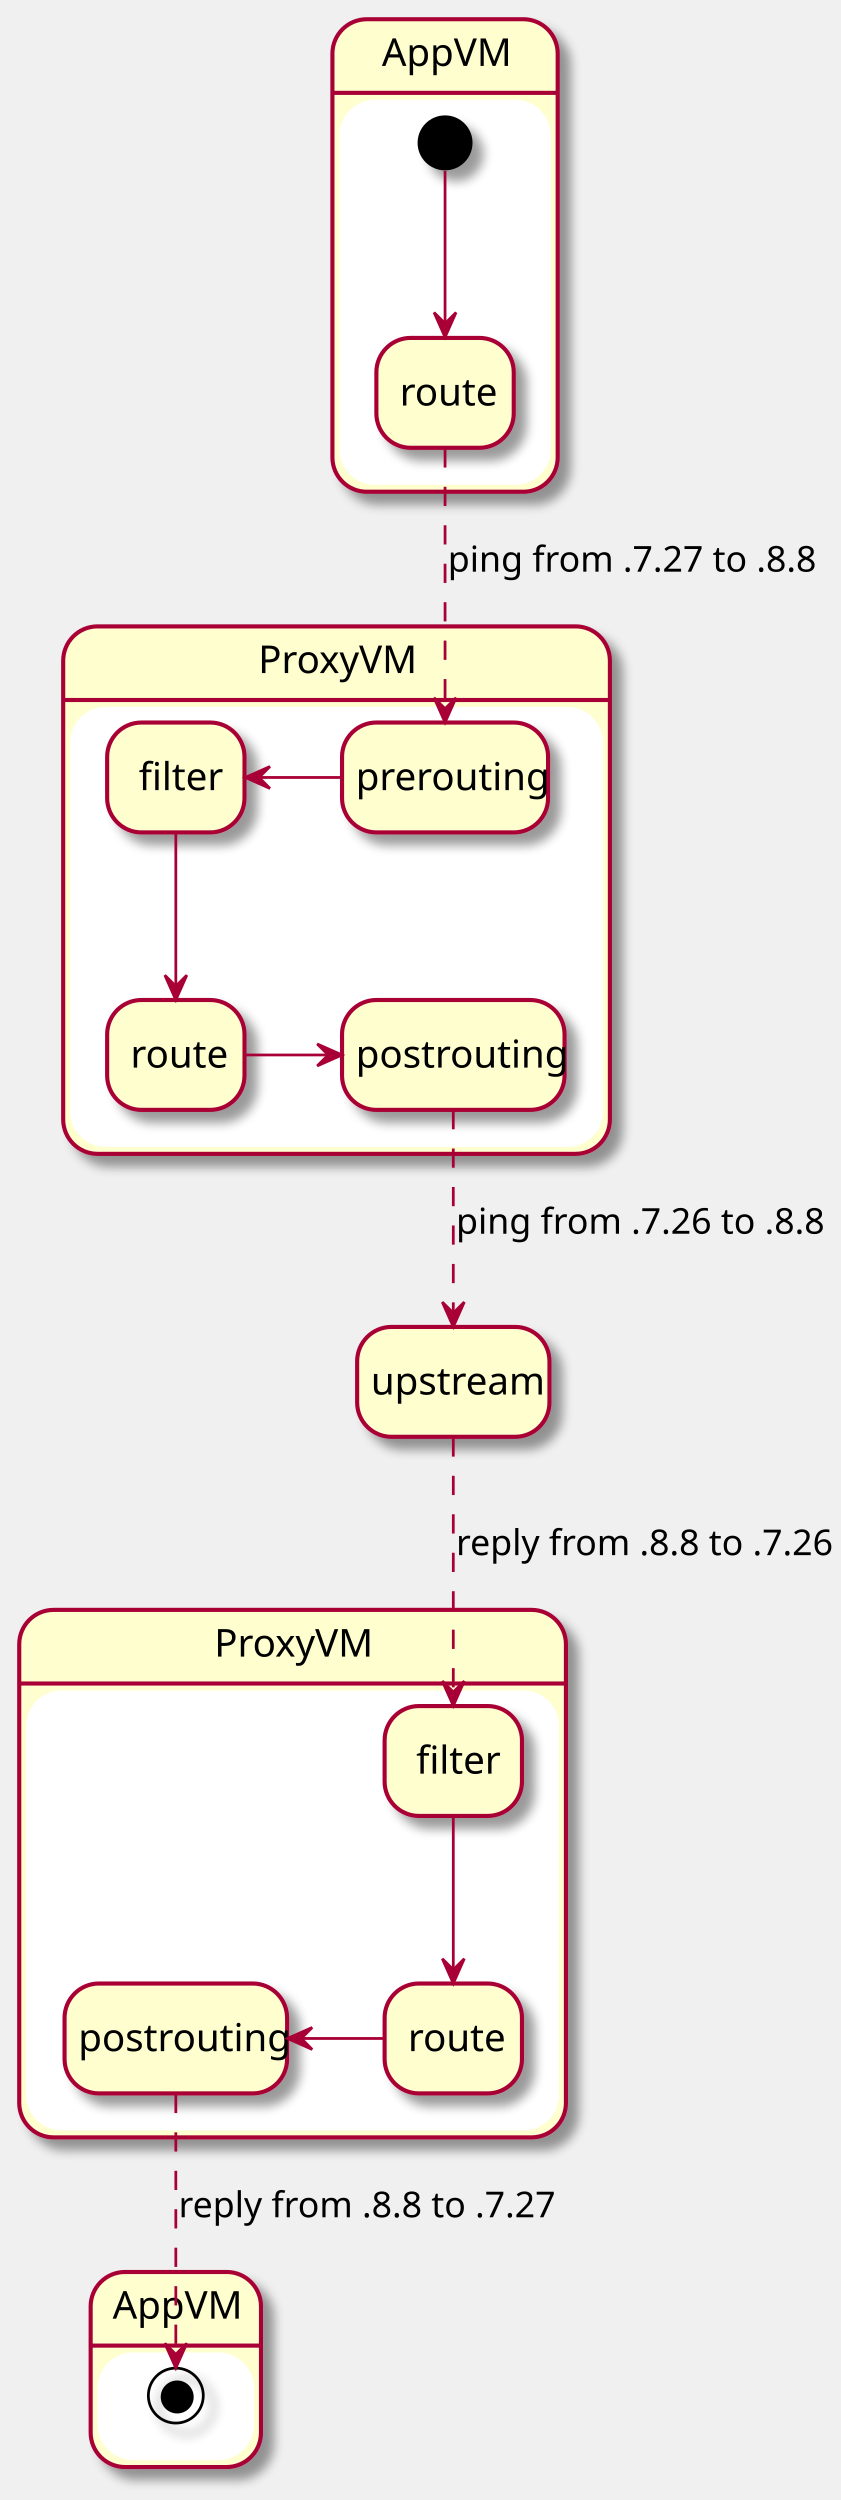
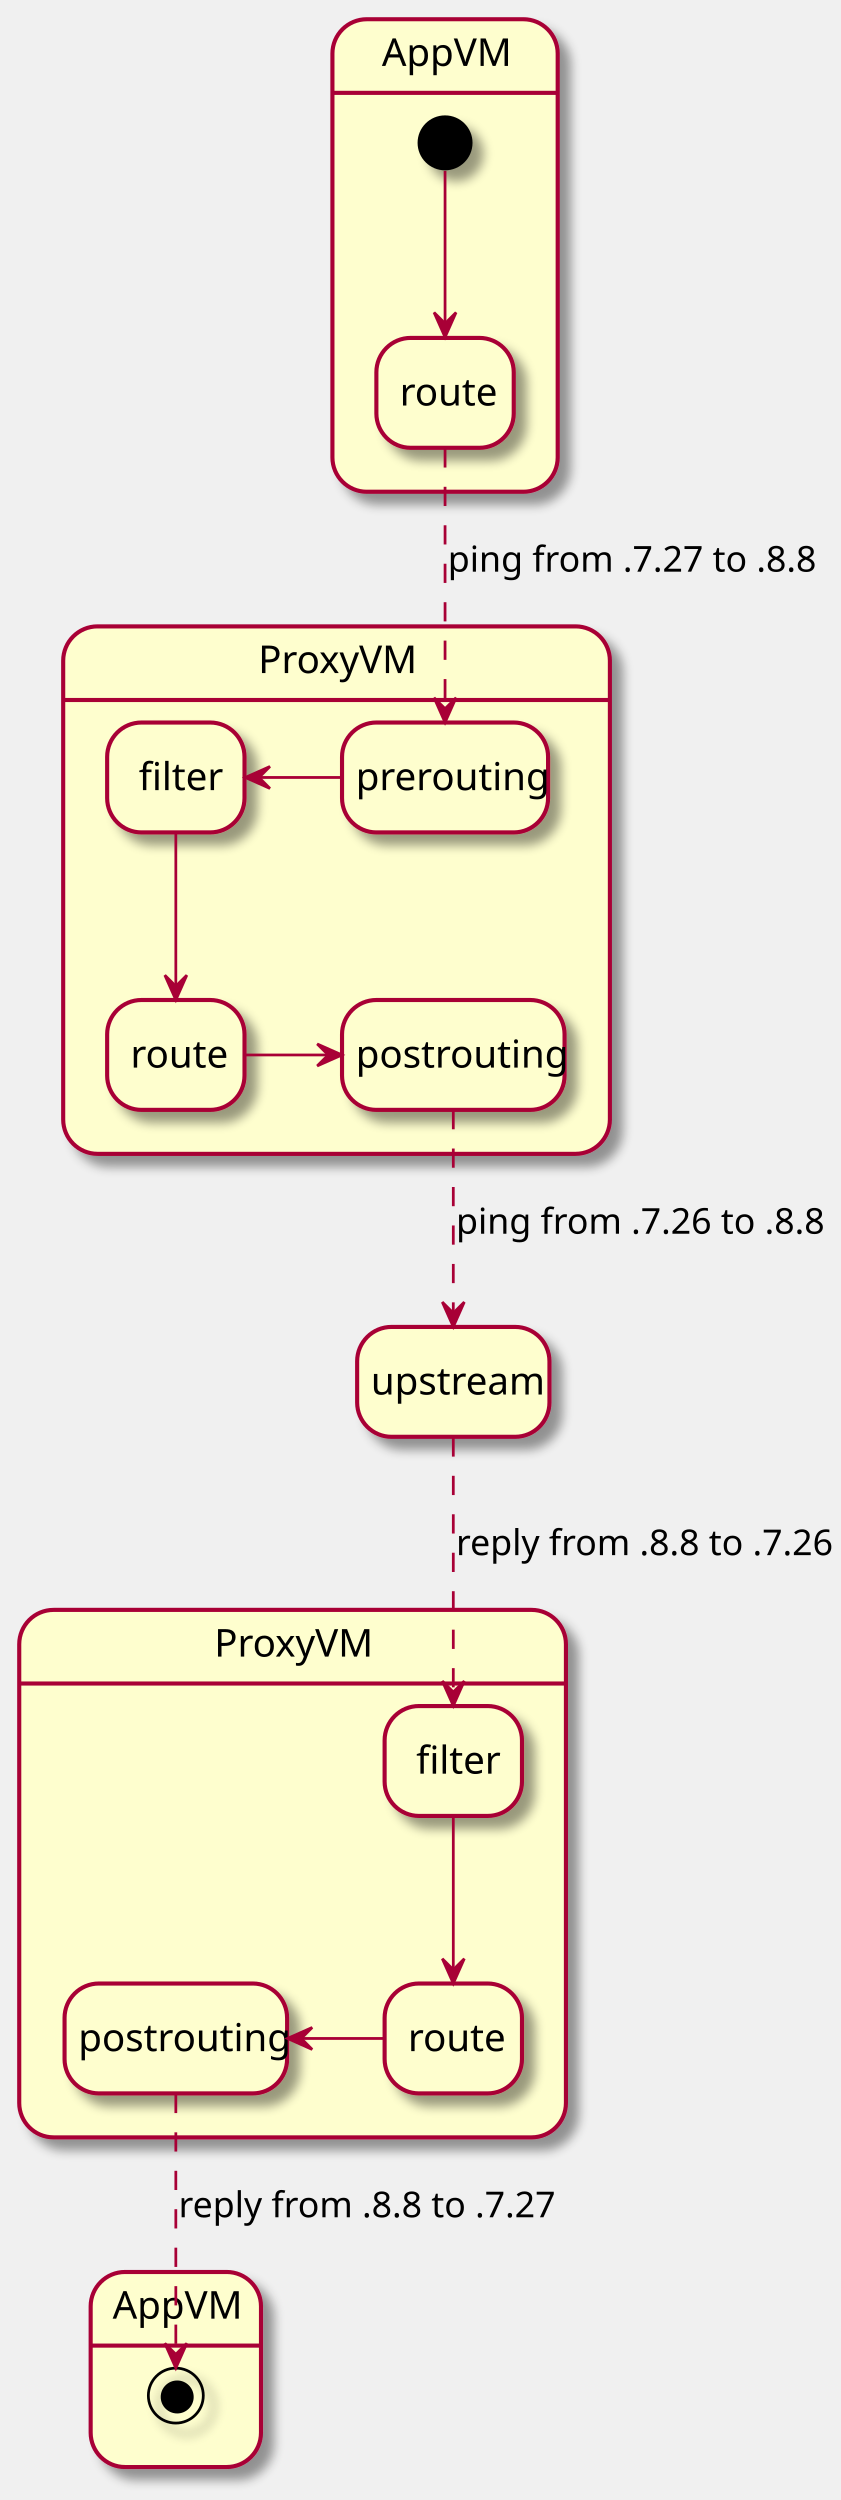
- <svg xmlns="http://www.w3.org/2000/svg" contentScriptType="application/ecmascript" contentStyleType="text/css" height="910px" preserveAspectRatio="none" style="width:306px;height:910px;background:#FFFFFF;" version="1.1" viewBox="0 0 306 910" width="306px" zoomAndPan="magnify">
+ <svg xmlns="http://www.w3.org/2000/svg" contentScriptType="application/ecmascript" contentStyleType="text/css" height="910px" preserveAspectRatio="none" style="width:306px;height:910px;background:#00000000;" version="1.1" viewBox="0 0 306 910" width="306px" zoomAndPan="magnify">
  <defs>
-     <filter height="300%" id="f1r8o7m8g9bonj" width="300%" x="-1" y="-1">
+     <filter height="300%" id="f6pyac1csrkpt" width="300%" x="-1" y="-1">
      <feGaussianBlur result="blurOut" stdDeviation="2.0" />
      <feColorMatrix in="blurOut" result="blurOut2" type="matrix" values="0 0 0 0 0 0 0 0 0 0 0 0 0 0 0 0 0 0 .4 0" />
      <feOffset dx="4.0" dy="4.0" in="blurOut2" result="blurOut3" />
      <feBlend in="SourceGraphic" in2="blurOut3" mode="normal" />
    </filter>
  </defs>
  <g>
-     <rect fill="#FEFECE" filter="url(#f1r8o7m8g9bonj)" height="172" rx="12.5" ry="12.5" style="stroke:#A80036;stroke-width:1.5;" width="82" x="121" y="7" />
-     <rect fill="#FFFFFF" height="139.2" rx="12.5" ry="12.5" style="stroke:#FFFFFF;stroke-width:1.0;" width="76" x="124" y="36.8" />
-     <line style="stroke:#A80036;stroke-width:1.5;" x1="121" x2="203" y1="33.8" y2="33.8" />
+     <rect fill="#FEFECE" filter="url(#f6pyac1csrkpt)" height="172" rx="12.5" ry="12.5" style="stroke:#A80036;stroke-width:1.5;" width="82" x="121" y="7" />
+     <rect height="139.2" rx="12.5" ry="12.5" style="stroke:#00000000;stroke-width:1.0;fill:none;" width="76" x="124" y="36.8" />
+     <line style="stroke:#A80036;stroke-width:1.5;fill:none;" x1="121" x2="203" y1="33.8" y2="33.8" />
    <text fill="#000000" font-family="sans-serif" font-size="14" lengthAdjust="spacing" textLength="46" x="139" y="24.006">AppVM</text>
-     <rect fill="#FEFECE" filter="url(#f1r8o7m8g9bonj)" height="192" rx="12.5" ry="12.5" style="stroke:#A80036;stroke-width:1.5;" width="199" x="23" y="228" />
-     <rect fill="#FFFFFF" height="159.2" rx="12.5" ry="12.5" style="stroke:#FFFFFF;stroke-width:1.0;" width="193" x="26" y="257.8" />
-     <line style="stroke:#A80036;stroke-width:1.5;" x1="23" x2="222" y1="254.8" y2="254.8" />
+     <rect fill="#FEFECE" filter="url(#f6pyac1csrkpt)" height="192" rx="12.5" ry="12.5" style="stroke:#A80036;stroke-width:1.5;" width="199" x="23" y="228" />
+     <rect height="159.2" rx="12.5" ry="12.5" style="stroke:#00000000;stroke-width:1.0;fill:none;" width="193" x="26" y="257.8" />
+     <line style="stroke:#A80036;stroke-width:1.5;fill:none;" x1="23" x2="222" y1="254.8" y2="254.8" />
    <text fill="#000000" font-family="sans-serif" font-size="14" lengthAdjust="spacing" textLength="57" x="94" y="245.006">ProxyVM</text>
-     <rect fill="#FEFECE" filter="url(#f1r8o7m8g9bonj)" height="192" rx="12.5" ry="12.5" style="stroke:#A80036;stroke-width:1.5;" width="199" x="7" y="586" />
-     <rect fill="#FFFFFF" height="159.2" rx="12.5" ry="12.5" style="stroke:#FFFFFF;stroke-width:1.0;" width="193" x="10" y="615.8" />
-     <line style="stroke:#A80036;stroke-width:1.5;" x1="7" x2="206" y1="612.8" y2="612.8" />
+     <rect fill="#FEFECE" filter="url(#f6pyac1csrkpt)" height="192" rx="12.5" ry="12.5" style="stroke:#A80036;stroke-width:1.5;" width="199" x="7" y="586" />
+     <rect height="159.2" rx="12.5" ry="12.5" style="stroke:#00000000;stroke-width:1.0;fill:none;" width="193" x="10" y="615.8" />
+     <line style="stroke:#A80036;stroke-width:1.5;fill:none;" x1="7" x2="206" y1="612.8" y2="612.8" />
    <text fill="#000000" font-family="sans-serif" font-size="14" lengthAdjust="spacing" textLength="57" x="78" y="603.006">ProxyVM</text>
-     <rect fill="#FEFECE" filter="url(#f1r8o7m8g9bonj)" height="71" rx="12.5" ry="12.5" style="stroke:#A80036;stroke-width:1.5;" width="62" x="33" y="827" />
-     <rect fill="#FFFFFF" height="38.2" rx="12.5" ry="12.5" style="stroke:#FFFFFF;stroke-width:1.0;" width="56" x="36" y="856.8" />
-     <line style="stroke:#A80036;stroke-width:1.5;" x1="33" x2="95" y1="853.8" y2="853.8" />
+     <rect fill="#FEFECE" filter="url(#f6pyac1csrkpt)" height="71" rx="12.5" ry="12.5" style="stroke:#A80036;stroke-width:1.5;" width="62" x="33" y="827" />
+     <rect height="38.2" rx="12.5" ry="12.5" style="stroke:#00000000;stroke-width:1.0;fill:none;" width="56" x="36" y="856.8" />
+     <line style="stroke:#A80036;stroke-width:1.5;fill:none;" x1="33" x2="95" y1="853.8" y2="853.8" />
    <text fill="#000000" font-family="sans-serif" font-size="14" lengthAdjust="spacing" textLength="46" x="41" y="844.006">AppVM</text>
-     <rect fill="#FEFECE" filter="url(#f1r8o7m8g9bonj)" height="40" rx="12.5" ry="12.5" style="stroke:#A80036;stroke-width:1.5;" width="50" x="137" y="123" />
+     <rect fill="#FEFECE" filter="url(#f6pyac1csrkpt)" height="40" rx="12.5" ry="12.5" style="stroke:#A80036;stroke-width:1.5;" width="50" x="137" y="123" />
    <text fill="#000000" font-family="sans-serif" font-size="14" lengthAdjust="spacing" textLength="33" x="145.5" y="147.606">route</text>
-     <ellipse cx="162" cy="52" fill="#000000" filter="url(#f1r8o7m8g9bonj)" rx="10" ry="10" style="stroke:none;stroke-width:1.0;" />
-     <rect fill="#FEFECE" filter="url(#f1r8o7m8g9bonj)" height="40" rx="12.5" ry="12.5" style="stroke:#A80036;stroke-width:1.5;" width="50" x="39" y="364" />
+     <ellipse cx="162" cy="52" fill="#000000" filter="url(#f6pyac1csrkpt)" rx="10" ry="10" style="stroke:none;stroke-width:1.0;" />
+     <rect fill="#FEFECE" filter="url(#f6pyac1csrkpt)" height="40" rx="12.5" ry="12.5" style="stroke:#A80036;stroke-width:1.5;" width="50" x="39" y="364" />
    <text fill="#000000" font-family="sans-serif" font-size="14" lengthAdjust="spacing" textLength="33" x="47.5" y="388.606">route</text>
-     <rect fill="#FEFECE" filter="url(#f1r8o7m8g9bonj)" height="40" rx="12.5" ry="12.5" style="stroke:#A80036;stroke-width:1.5;" width="75" x="124.5" y="263" />
+     <rect fill="#FEFECE" filter="url(#f6pyac1csrkpt)" height="40" rx="12.5" ry="12.5" style="stroke:#A80036;stroke-width:1.5;" width="75" x="124.5" y="263" />
    <text fill="#000000" font-family="sans-serif" font-size="14" lengthAdjust="spacing" textLength="65" x="129.5" y="287.606">prerouting</text>
-     <rect fill="#FEFECE" filter="url(#f1r8o7m8g9bonj)" height="40" rx="12.5" ry="12.5" style="stroke:#A80036;stroke-width:1.5;" width="50" x="39" y="263" />
+     <rect fill="#FEFECE" filter="url(#f6pyac1csrkpt)" height="40" rx="12.5" ry="12.5" style="stroke:#A80036;stroke-width:1.5;" width="50" x="39" y="263" />
    <text fill="#000000" font-family="sans-serif" font-size="14" lengthAdjust="spacing" textLength="27" x="50.5" y="287.606">filter</text>
-     <rect fill="#FEFECE" filter="url(#f1r8o7m8g9bonj)" height="40" rx="12.5" ry="12.5" style="stroke:#A80036;stroke-width:1.5;" width="81" x="124.5" y="364" />
+     <rect fill="#FEFECE" filter="url(#f6pyac1csrkpt)" height="40" rx="12.5" ry="12.5" style="stroke:#A80036;stroke-width:1.5;" width="81" x="124.5" y="364" />
    <text fill="#000000" font-family="sans-serif" font-size="14" lengthAdjust="spacing" textLength="71" x="129.5" y="388.606">postrouting</text>
-     <rect fill="#FEFECE" filter="url(#f1r8o7m8g9bonj)" height="40" rx="12.5" ry="12.5" style="stroke:#A80036;stroke-width:1.5;" width="50" x="140" y="722" />
+     <rect fill="#FEFECE" filter="url(#f6pyac1csrkpt)" height="40" rx="12.5" ry="12.5" style="stroke:#A80036;stroke-width:1.5;" width="50" x="140" y="722" />
    <text fill="#000000" font-family="sans-serif" font-size="14" lengthAdjust="spacing" textLength="33" x="148.5" y="746.606">route</text>
-     <rect fill="#FEFECE" filter="url(#f1r8o7m8g9bonj)" height="40" rx="12.5" ry="12.5" style="stroke:#A80036;stroke-width:1.5;" width="50" x="140" y="621" />
+     <rect fill="#FEFECE" filter="url(#f6pyac1csrkpt)" height="40" rx="12.5" ry="12.5" style="stroke:#A80036;stroke-width:1.5;" width="50" x="140" y="621" />
    <text fill="#000000" font-family="sans-serif" font-size="14" lengthAdjust="spacing" textLength="27" x="151.5" y="645.606">filter</text>
-     <rect fill="#FEFECE" filter="url(#f1r8o7m8g9bonj)" height="40" rx="12.5" ry="12.5" style="stroke:#A80036;stroke-width:1.5;" width="81" x="23.5" y="722" />
+     <rect fill="#FEFECE" filter="url(#f6pyac1csrkpt)" height="40" rx="12.5" ry="12.5" style="stroke:#A80036;stroke-width:1.5;" width="81" x="23.5" y="722" />
    <text fill="#000000" font-family="sans-serif" font-size="14" lengthAdjust="spacing" textLength="71" x="28.5" y="746.606">postrouting</text>
-     <ellipse cx="64" cy="872" filter="url(#f1r8o7m8g9bonj)" rx="10" ry="10" style="stroke:#000000;stroke-width:1.0;fill:none;" />
+     <ellipse cx="64" cy="872" filter="url(#f6pyac1csrkpt)" rx="10" ry="10" style="stroke:#000000;stroke-width:1.0;fill:none;" />
    <ellipse cx="64.5" cy="872.5" fill="#000000" rx="6" ry="6" style="stroke:none;stroke-width:1.0;" />
-     <rect fill="#FEFECE" filter="url(#f1r8o7m8g9bonj)" height="40" rx="12.5" ry="12.5" style="stroke:#A80036;stroke-width:1.5;" width="70" x="130" y="483" />
+     <rect fill="#FEFECE" filter="url(#f6pyac1csrkpt)" height="40" rx="12.5" ry="12.5" style="stroke:#A80036;stroke-width:1.5;" width="70" x="130" y="483" />
    <text fill="#000000" font-family="sans-serif" font-size="14" lengthAdjust="spacing" textLength="60" x="135" y="507.606">upstream</text>
    <path d="M162,62.19 C162,75.18 162,99.38 162,117.73 " fill="none" id="*start*app1-to-route" style="stroke:#A80036;stroke-width:1.0;" />
    <polygon fill="#A80036" points="162,122.74,166,113.74,162,117.74,158,113.74,162,122.74" style="stroke:#A80036;stroke-width:1.0;" />
    <path d="M162,163.19 C162,187.91 162,230.88 162,257.81 " fill="none" id="route-to-prerouting" style="stroke:#A80036;stroke-width:1.0;stroke-dasharray:7.0,7.0;" />
    <polygon fill="#A80036" points="162,262.97,166,253.97,162,257.97,158,253.97,162,262.97" style="stroke:#A80036;stroke-width:1.0;" />
    <text fill="#000000" font-family="sans-serif" font-size="13" lengthAdjust="spacing" textLength="128" x="163" y="208.077">ping from .7.27 to .8.8</text>
    <path d="M94.5,283 C104.5,283 114.5,283 124.5,283 " fill="none" id="filter-backto-prerouting" style="stroke:#A80036;stroke-width:1.0;" />
    <polygon fill="#A80036" points="89.27,283,98.27,287,94.27,283,98.27,279,89.27,283" style="stroke:#A80036;stroke-width:1.0;" />
    <path d="M64,303.09 C64,318.98 64,341.69 64,358.84 " fill="none" id="filter-to-route2" style="stroke:#A80036;stroke-width:1.0;" />
    <polygon fill="#A80036" points="64,363.97,68,354.97,64,358.97,60,354.97,64,363.97" style="stroke:#A80036;stroke-width:1.0;" />
    <path d="M89.25,384 C99.25,384 109.24,384 119.24,384 " fill="none" id="route2-to-postrouting" style="stroke:#A80036;stroke-width:1.0;" />
    <polygon fill="#A80036" points="124.46,384,115.46,380,119.46,384,115.46,388,124.46,384" style="stroke:#A80036;stroke-width:1.0;" />
    <path d="M165,404.06 C165,424.2 165,456.02 165,477.89 " fill="none" id="postrouting-to-upstream" style="stroke:#A80036;stroke-width:1.0;stroke-dasharray:7.0,7.0;" />
    <polygon fill="#A80036" points="165,482.95,169,473.95,165,477.95,161,473.95,165,482.95" style="stroke:#A80036;stroke-width:1.0;" />
    <text fill="#000000" font-family="sans-serif" font-size="13" lengthAdjust="spacing" textLength="128" x="166" y="449.077">ping from .7.26 to .8.8</text>
    <path d="M165,523.2 C165,547.5 165,589.37 165,615.82 " fill="none" id="upstream-to-filter2" style="stroke:#A80036;stroke-width:1.0;stroke-dasharray:7.0,7.0;" />
    <polygon fill="#A80036" points="165,620.9,169,611.9,165,615.9,161,611.9,165,620.9" style="stroke:#A80036;stroke-width:1.0;" />
    <text fill="#000000" font-family="sans-serif" font-size="13" lengthAdjust="spacing" textLength="132" x="166" y="566.077">reply from .8.8 to .7.26</text>
    <path d="M165,661.09 C165,676.98 165,699.69 165,716.84 " fill="none" id="filter2-to-route3" style="stroke:#A80036;stroke-width:1.0;" />
    <polygon fill="#A80036" points="165,721.97,169,712.97,165,716.97,161,712.97,165,721.97" style="stroke:#A80036;stroke-width:1.0;" />
    <path d="M109.82,742 C119.72,742 129.63,742 139.53,742 " fill="none" id="postrouting2-backto-route3" style="stroke:#A80036;stroke-width:1.0;" />
    <polygon fill="#A80036" points="104.64,742,113.64,746,109.64,742,113.64,738,104.64,742" style="stroke:#A80036;stroke-width:1.0;" />
    <path d="M64,762.16 C64,788.12 64,833.85 64,856.89 " fill="none" id="postrouting2-to-*end*app2" style="stroke:#A80036;stroke-width:1.0;stroke-dasharray:7.0,7.0;" />
    <polygon fill="#A80036" points="64,861.97,68,852.97,64,856.97,60,852.97,64,861.97" style="stroke:#A80036;stroke-width:1.0;" />
    <text fill="#000000" font-family="sans-serif" font-size="13" lengthAdjust="spacing" textLength="132" x="65" y="807.077">reply from .8.8 to .7.27</text>
  </g>
</svg>
